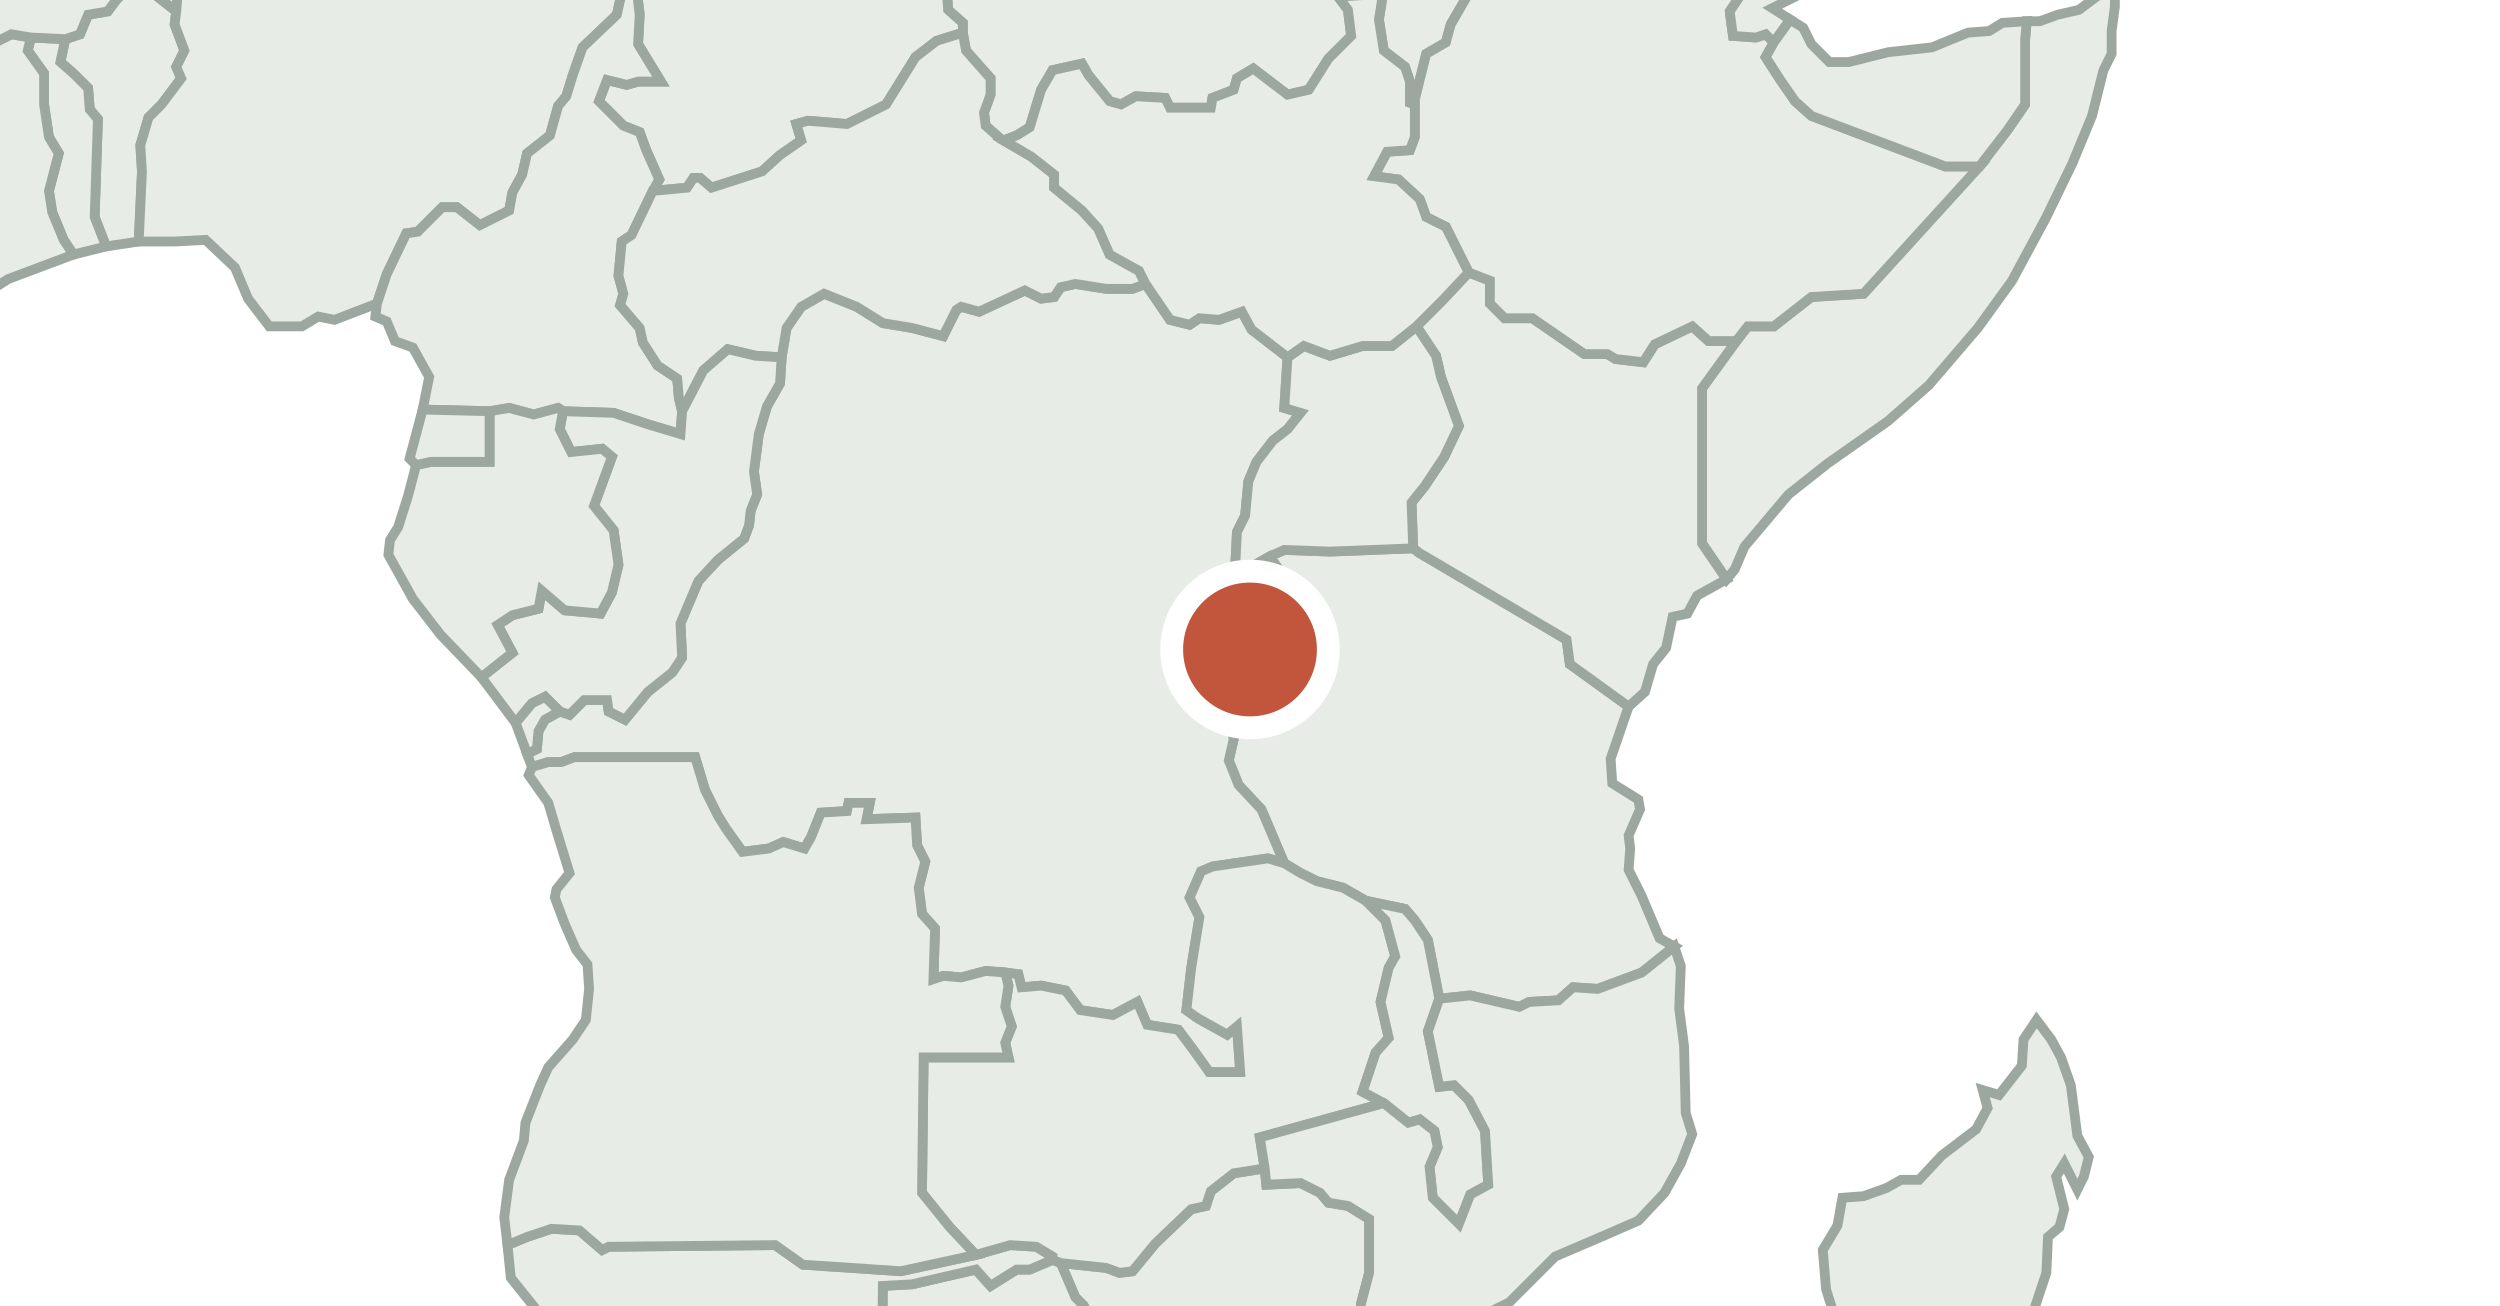
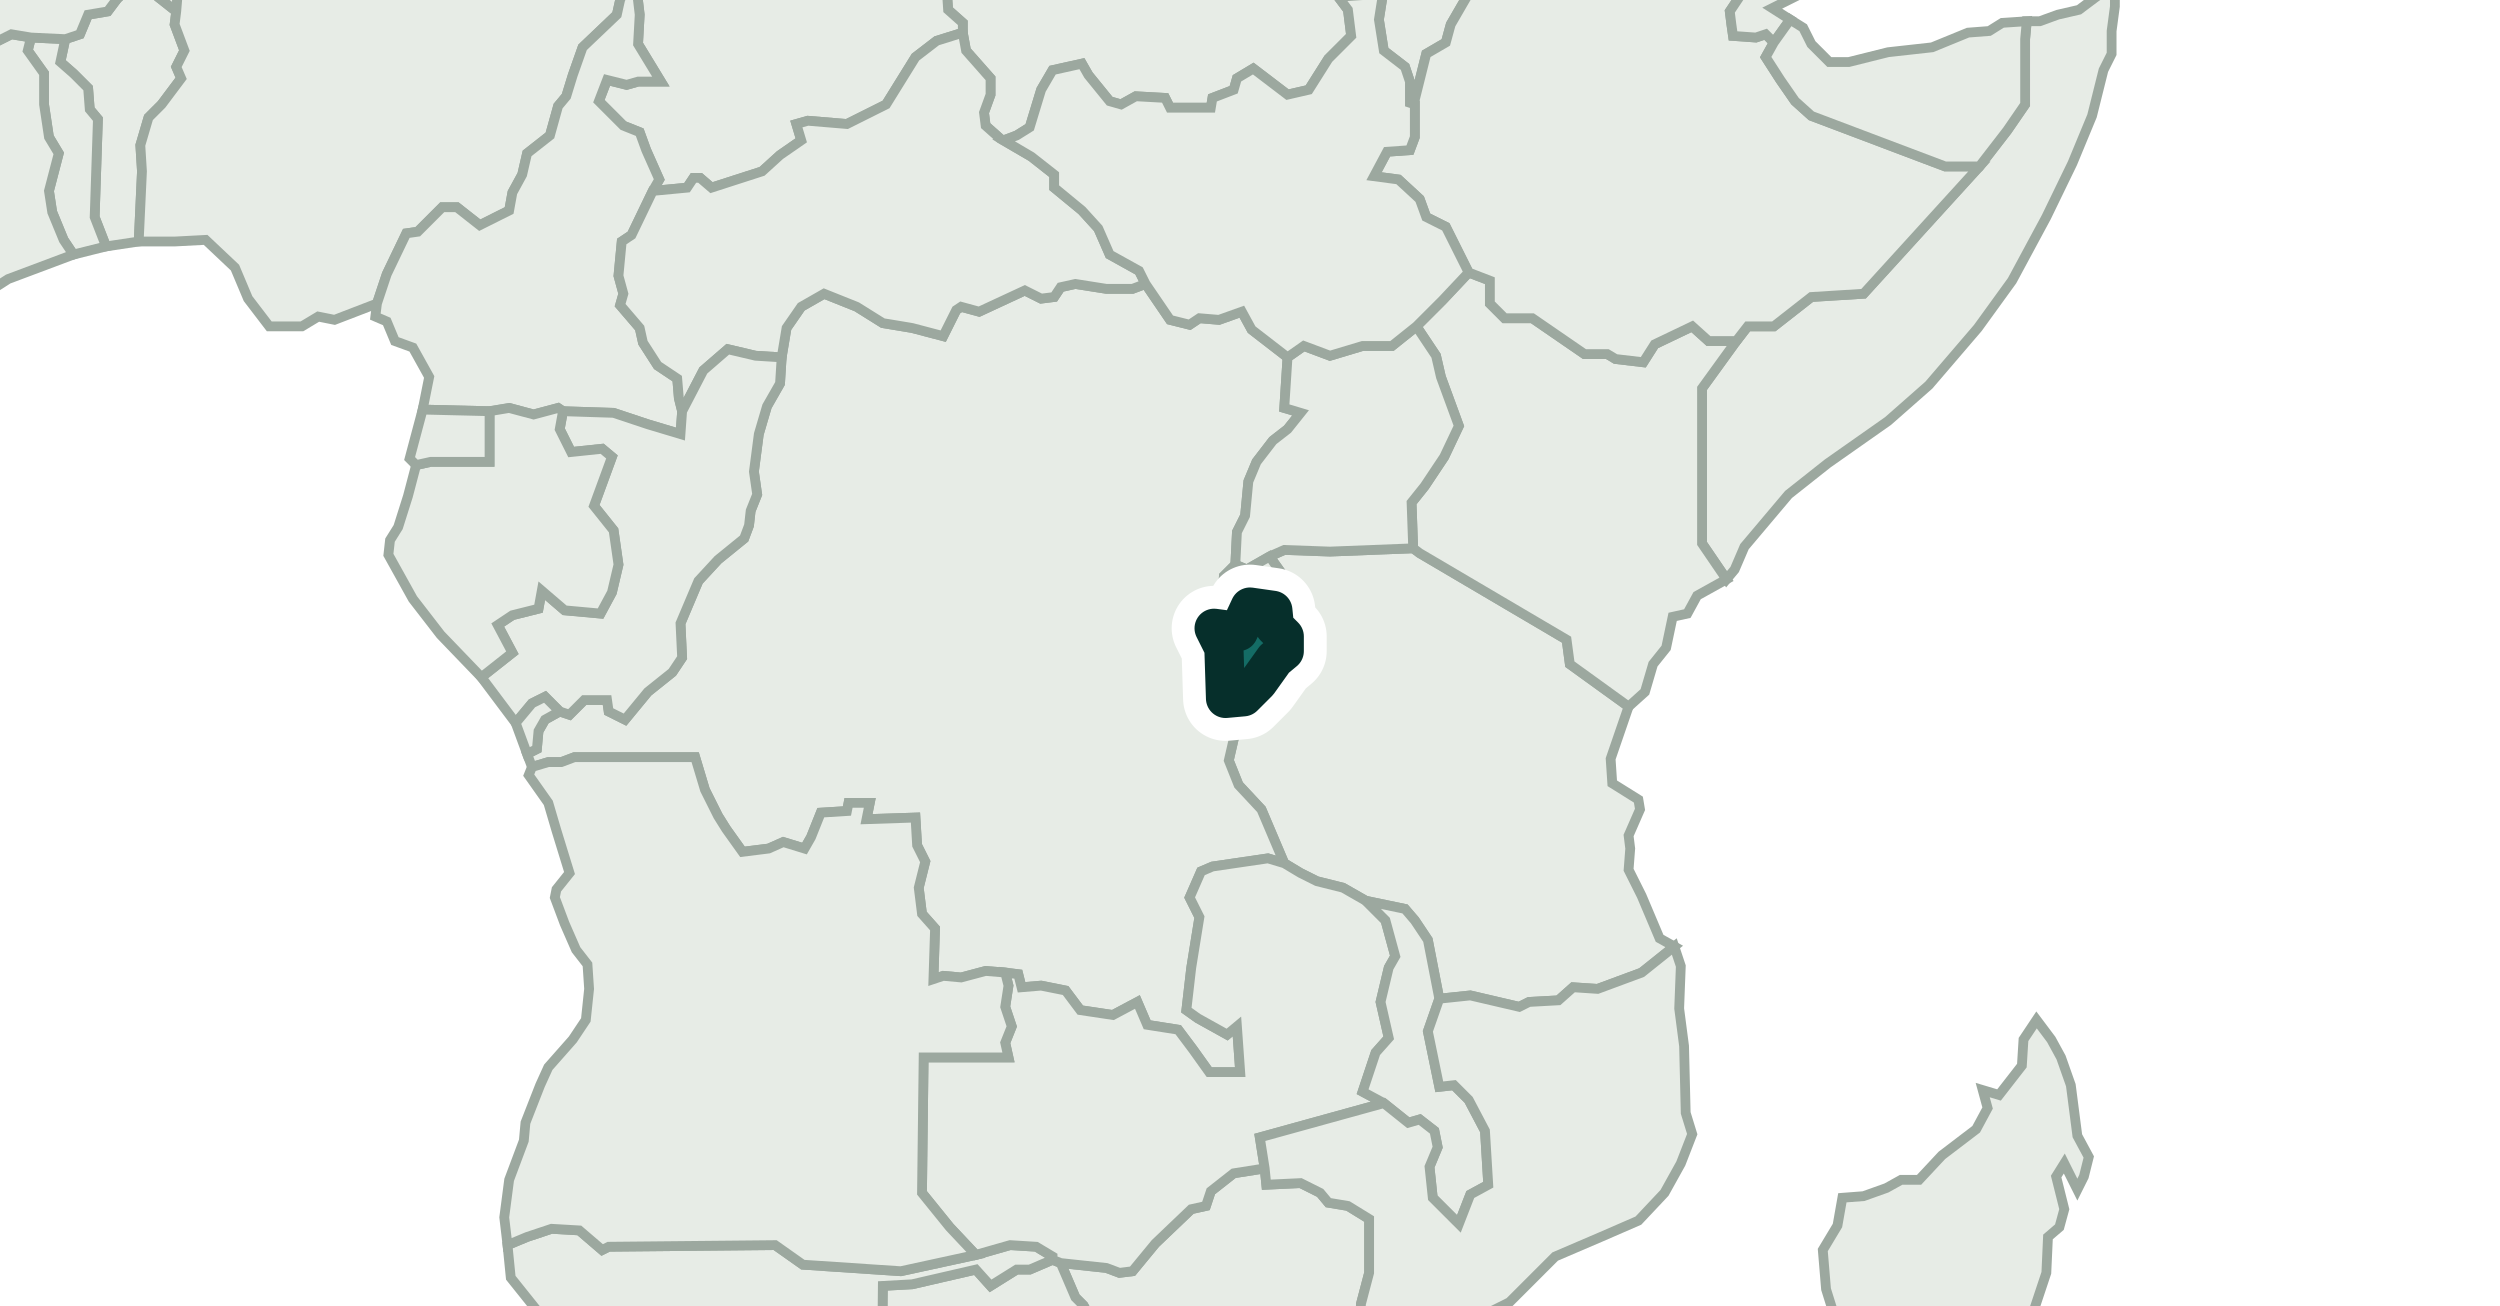
<svg xmlns="http://www.w3.org/2000/svg" viewBox="448.2 203.9 153.2 80" role="img" aria-label="Wereldkaart met een land ingekleurd">
  <rect width="900" height="470" fill="#ffffff" />
  <g>
    <path d="M900.0,277.0 L900.0,278.2 L898.4,278.9 L896.8,279.4 L896.5,278.4 L897.7,277.9 L898.5,277.8 L900.0,277.0 Z M895.3,280.7 L895.9,280.3 L896.8,281.0 L896.4,282.4 L894.8,282.8 L893.5,282.4 L893.2,281.3 L894.2,280.4 L895.3,280.7 Z M0.5,276.8 L0.2,278.1 L0.0,278.2 L0.0,277.0 L0.5,276.8 Z" fill="#e7ece6" stroke="#9ca89f" stroke-width="0.6" fill-rule="evenodd" vector-effect="non-scaling-stroke" />
    <path d="M534.8,237.5 L535.2,237.8 L544.2,243.1 L544.4,244.6 L548.0,247.2 L546.9,250.4 L547.0,251.9 L548.6,252.9 L548.7,253.5 L548.0,255.1 L548.1,255.9 L548.0,257.2 L548.8,258.8 L549.9,261.4 L550.8,261.9 L550.8,261.9 L548.8,263.5 L546.1,264.5 L544.6,264.4 L543.7,265.2 L541.9,265.3 L541.3,265.6 L538.3,264.9 L536.4,265.1 L535.7,261.5 L534.9,260.3 L534.3,259.6 L531.9,259.1 L530.5,258.3 L528.9,257.9 L527.9,257.4 L526.9,256.8 L526.9,256.8 L525.5,253.5 L524.1,252.0 L523.5,250.5 L523.8,249.2 L523.3,246.7 L524.4,246.6 L525.3,245.7 L526.3,244.3 L526.9,243.8 L526.9,242.9 L526.3,242.3 L526.2,241.3 L526.2,241.3 L526.9,241.0 L527.0,239.4 L526.0,238.0 L526.9,237.6 L529.7,237.7 L534.8,237.5 Z" fill="#e7ece6" stroke="#9ca89f" stroke-width="0.6" fill-rule="evenodd" vector-effect="non-scaling-stroke" />
    <path d="M523.3,246.7 L523.8,249.2 L523.5,250.5 L524.1,252.0 L525.5,253.5 L526.9,256.8 L526.9,256.8 L525.9,256.5 L522.5,257.0 L521.8,257.3 L521.1,258.9 L521.7,260.1 L521.2,263.2 L520.9,265.8 L521.6,266.3 L523.4,267.3 L524.0,266.8 L524.2,269.6 L522.3,269.6 L521.3,268.2 L520.4,267.0 L518.5,266.7 L517.9,265.3 L516.4,266.1 L514.4,265.8 L513.5,264.6 L512.0,264.3 L510.8,264.4 L510.6,263.6 L509.8,263.5 L508.6,263.4 L507.1,263.8 L506.0,263.7 L505.4,263.9 L505.5,260.8 L504.7,259.9 L504.5,258.3 L504.9,256.7 L504.4,255.7 L504.3,254.0 L501.3,254.1 L501.5,253.1 L500.2,253.1 L500.1,253.6 L498.5,253.7 L497.9,255.2 L497.5,255.9 L496.2,255.5 L495.3,255.9 L493.7,256.1 L492.7,254.7 L492.2,253.9 L491.4,252.3 L490.8,250.3 L483.4,250.3 L482.6,250.6 L481.8,250.6 L480.8,250.9 L480.5,250.1 L481.1,249.8 L481.2,248.7 L481.6,248.0 L482.5,247.5 L483.1,247.7 L484.0,246.8 L485.4,246.8 L485.5,247.5 L486.5,248.0 L487.9,246.3 L489.4,245.1 L490.0,244.2 L489.9,242.1 L491.0,239.5 L492.2,238.2 L493.8,236.9 L494.1,236.1 L494.2,235.2 L494.6,234.2 L494.4,232.8 L494.7,230.5 L495.2,228.8 L496.0,227.4 L496.1,225.8 L496.4,224.0 L497.3,222.7 L498.7,221.9 L500.7,222.7 L502.3,223.7 L504.1,224.0 L506.0,224.5 L506.8,222.9 L507.1,222.7 L508.2,223.0 L511.0,221.7 L512.0,222.2 L512.8,222.1 L513.2,221.5 L514.1,221.3 L516.0,221.6 L517.6,221.6 L518.4,221.3 L519.9,223.5 L521.1,223.8 L521.7,223.4 L522.9,223.5 L524.3,223.0 L524.9,224.1 L527.1,225.8 L527.1,225.8 L526.9,228.9 L527.9,229.2 L527.1,230.2 L526.2,230.9 L525.2,232.2 L524.7,233.4 L524.5,235.5 L524.0,236.5 L523.9,238.5 L523.2,239.2 L523.1,240.8 L522.8,241.0 L522.6,242.4 L523.2,243.6 L523.3,246.7 Z" fill="#e7ece6" stroke="#9ca89f" stroke-width="0.6" fill-rule="evenodd" vector-effect="non-scaling-stroke" />
    <path d="M554.0,239.4 L552.5,237.2 L552.5,227.7 L554.6,224.8 L555.3,223.9 L556.9,223.9 L559.2,222.1 L562.4,221.9 L569.5,214.1 L571.2,211.9 L572.3,210.3 L572.3,209.0 L572.3,206.3 L572.4,205.2 L572.4,205.2 L572.4,205.2 L573.2,205.2 L574.3,204.8 L575.6,204.5 L576.8,203.6 L577.8,203.6 L577.8,204.3 L577.6,205.8 L577.6,207.2 L577.1,208.2 L576.4,211.0 L575.2,213.9 L573.6,217.2 L571.5,221.1 L569.4,224.0 L566.4,227.5 L563.9,229.7 L560.2,232.3 L557.8,234.2 L555.1,237.4 L554.5,238.8 L554.0,239.4 Z" fill="#e7ece6" stroke="#9ca89f" stroke-width="0.6" fill-rule="evenodd" vector-effect="non-scaling-stroke" />
    <path d="M548.0,247.2 L544.4,244.6 L544.2,243.1 L535.2,237.8 L534.8,237.5 L534.7,234.7 L535.5,233.7 L536.7,231.9 L537.6,230.0 L536.5,227.0 L536.2,225.7 L535.0,223.9 L536.6,222.3 L538.2,220.6 L539.5,221.1 L539.5,222.5 L540.4,223.4 L542.1,223.4 L545.3,225.6 L546.1,225.6 L546.7,225.6 L547.2,225.9 L548.9,226.1 L549.6,225.0 L551.9,223.9 L552.9,224.8 L554.6,224.8 L552.5,227.7 L552.5,237.2 L554.0,239.4 L552.2,240.4 L551.6,241.5 L550.7,241.7 L550.3,243.6 L549.5,244.6 L549.0,246.3 L548.0,247.2 Z" fill="#e7ece6" stroke="#9ca89f" stroke-width="0.6" fill-rule="evenodd" vector-effect="non-scaling-stroke" />
    <path d="M511.4,213.5 L509.5,212.4 L508.6,211.6 L508.5,210.8 L508.9,209.7 L508.9,208.7 L507.4,207.0 L507.2,205.9 L507.2,205.3 L506.3,204.5 L506.2,203.0 L505.7,202.0 L504.8,202.1 L505.1,201.2 L505.7,200.1 L505.5,199.0 L506.3,198.2 L505.8,197.6 L506.4,196.0 L507.6,194.1 L509.7,194.2 L509.6,183.9 L509.6,182.8 L512.5,182.8 L512.5,177.6 L522.6,177.6 L532.2,177.6 L542.2,177.6 L543.0,180.1 L542.4,180.6 L542.8,183.3 L543.7,186.4 L544.7,187.0 L546.0,188.0 L544.8,189.5 L542.9,189.9 L542.1,190.7 L541.9,192.5 L540.8,196.3 L541.1,197.3 L540.7,199.6 L539.7,202.2 L538.2,203.5 L537.1,205.4 L536.8,206.5 L535.6,207.2 L534.9,210.0 L534.9,212.3 L534.9,210.3 L534.6,210.2 L534.6,208.9 L534.3,208.0 L533.0,207.0 L532.7,205.1 L533.0,203.2 L531.9,203.0 L531.7,203.6 L530.2,203.7 L530.8,204.5 L531.0,206.1 L529.6,207.5 L528.4,209.4 L527.1,209.7 L525.0,208.1 L524.0,208.7 L523.8,209.4 L522.5,209.9 L522.4,210.5 L519.9,210.5 L519.6,209.9 L517.8,209.8 L516.9,210.3 L516.2,210.1 L514.9,208.5 L514.5,207.8 L512.7,208.2 L512.0,209.4 L511.3,211.7 L510.5,212.2 L509.7,212.5 L511.4,213.5 Z" fill="#e7ece6" stroke="#9ca89f" stroke-width="0.6" fill-rule="evenodd" vector-effect="non-scaling-stroke" />
    <path d="M509.6,183.9 L509.7,194.2 L507.6,194.1 L506.4,196.0 L505.8,197.6 L506.3,198.2 L505.5,199.0 L505.7,200.1 L505.1,201.2 L504.8,202.1 L505.7,202.0 L506.2,203.0 L506.3,204.5 L507.2,205.3 L507.2,205.9 L505.6,206.4 L504.3,207.4 L502.5,210.3 L500.1,211.5 L497.7,211.3 L497.0,211.5 L497.3,212.5 L496.0,213.4 L494.9,214.4 L491.8,215.4 L491.1,214.8 L490.7,214.8 L490.3,215.4 L488.2,215.6 L488.6,214.9 L487.8,213.1 L487.4,212.0 L486.4,211.6 L484.9,210.1 L485.4,208.8 L486.6,209.1 L487.3,208.9 L488.7,208.9 L487.3,206.6 L487.4,204.8 L487.2,203.1 L486.2,201.4 L486.5,200.2 L484.9,200.1 L484.9,198.5 L483.9,197.5 L484.9,194.0 L488.1,191.6 L488.3,188.2 L489.2,182.9 L489.8,181.8 L488.7,180.9 L488.7,180.0 L487.7,179.4 L487.1,175.3 L489.7,173.9 L499.6,178.9 L509.6,183.9 Z" fill="#e7ece6" stroke="#9ca89f" stroke-width="0.6" fill-rule="evenodd" vector-effect="non-scaling-stroke" />
    <path d="M320.9,224.1 L319.4,226.5 L318.6,228.5 L317.7,229.5 L316.5,229.6 L316.1,228.9 L315.6,228.8 L314.8,229.5 L313.7,229.0 L314.3,227.9 L314.5,226.7 L315.0,225.5 L314.0,224.0 L313.8,222.2 L315.1,220.0 L316.0,220.3 L317.8,220.9 L320.4,223.1 L320.9,224.1 Z M465.5,105.8 L466.6,106.5 L470.2,107.0 L469.0,108.8 L468.7,110.7 L468.0,111.1 L466.8,110.9 L466.9,111.5 L465.1,113.0 L465.1,114.2 L466.3,113.8 L467.1,114.9 L467.0,115.6 L467.7,116.6 L466.9,117.4 L467.5,119.4 L468.9,119.8 L468.6,120.9 L466.3,122.4 L461.4,121.7 L457.8,122.5 L457.5,124.1 L454.6,124.4 L451.8,123.3 L450.8,123.8 L446.2,122.6 L445.2,121.6 L446.5,120.1 L447.0,114.8 L444.4,112.1 L442.6,110.8 L438.8,109.8 L438.5,107.9 L441.8,107.3 L446.0,108.0 L445.2,105.0 L447.5,106.1 L453.3,104.1 L454.1,102.0 L456.3,101.4 L456.6,102.4 L457.8,102.4 L459.0,103.5 L460.7,104.7 L462.0,104.5 L464.2,105.7 L464.7,105.9 L465.5,105.8 Z M471.9,123.7 L473.5,122.7 L473.9,124.9 L473.1,127.0 L471.9,126.4 L471.4,124.7 L471.9,123.7 Z" fill="#e7ece6" stroke="#9ca89f" stroke-width="0.6" fill-rule="evenodd" vector-effect="non-scaling-stroke" />
    <path d="M528.0,293.1 L526.6,292.8 L525.8,293.2 L524.6,292.7 L523.6,292.7 L522.0,291.5 L520.1,291.1 L519.3,289.4 L519.3,288.5 L518.2,288.2 L515.4,285.4 L514.6,283.9 L514.1,283.4 L513.2,281.3 L516.0,281.6 L516.8,281.9 L517.6,281.8 L519.0,280.1 L521.2,278.0 L522.1,277.8 L522.4,276.9 L523.8,275.8 L525.7,275.5 L525.8,276.5 L527.9,276.4 L529.1,277.0 L529.6,277.6 L530.8,277.8 L532.1,278.6 L532.1,281.9 L531.6,283.8 L531.5,285.7 L531.9,286.5 L531.6,288.0 L531.3,288.3 L530.6,290.1 L528.0,293.1 Z" fill="#e7ece6" stroke="#9ca89f" stroke-width="0.6" fill-rule="evenodd" vector-effect="non-scaling-stroke" />
    <path d="M523.6,292.7 L520.0,294.6 L517.8,296.6 L517.0,298.3 L516.2,299.3 L514.9,299.5 L514.4,300.7 L514.2,301.5 L512.6,302.2 L510.5,302.0 L509.3,301.3 L508.3,301.0 L507.1,301.6 L506.4,302.8 L505.3,303.6 L504.0,304.8 L502.2,305.1 L501.7,304.1 L501.9,302.5 L500.4,300.1 L499.7,299.7 L499.7,292.1 L502.2,292.0 L502.3,282.7 L504.1,282.6 L508.0,281.7 L508.9,282.7 L510.5,281.7 L511.3,281.7 L512.7,281.1 L513.2,281.3 L514.1,283.4 L514.6,283.9 L515.4,285.4 L518.2,288.2 L519.3,288.5 L519.3,289.4 L520.1,291.1 L522.0,291.5 L523.6,292.7 Z" fill="#e7ece6" stroke="#9ca89f" stroke-width="0.6" fill-rule="evenodd" vector-effect="non-scaling-stroke" />
    <path d="M499.7,299.7 L499.7,309.3 L497.5,310.7 L496.2,310.8 L494.6,310.3 L493.5,310.2 L493.0,309.0 L492.1,308.3 L490.9,309.6 L489.0,307.6 L488.0,305.7 L487.5,303.2 L486.9,301.3 L486.0,297.3 L486.0,294.2 L485.6,292.7 L484.7,291.7 L483.4,289.5 L482.1,286.4 L481.5,284.7 L479.5,282.2 L479.3,280.2 L480.5,279.7 L482.0,279.2 L483.7,279.3 L485.1,280.5 L485.5,280.3 L495.7,280.2 L497.4,281.4 L503.4,281.8 L508.0,280.8 L510.1,280.2 L511.7,280.3 L512.7,280.9 L512.7,281.1 L511.3,281.7 L510.5,281.7 L508.9,282.7 L508.0,281.7 L504.1,282.6 L502.3,282.7 L502.2,292.0 L499.7,292.1 L499.7,299.7 Z" fill="#e7ece6" stroke="#9ca89f" stroke-width="0.6" fill-rule="evenodd" vector-effect="non-scaling-stroke" />
    <path d="M421.2,202.5 L421.3,201.7 L421.1,200.7 L420.2,200.0 L419.7,198.5 L419.6,196.8 L420.4,196.4 L420.8,194.8 L421.6,194.8 L423.4,195.5 L424.8,195.0 L425.7,195.1 L426.1,194.6 L436.2,194.5 L436.7,192.7 L436.3,192.4 L435.1,181.1 L433.9,169.8 L437.7,169.8 L446.1,175.5 L454.6,181.2 L455.2,182.4 L456.7,183.2 L457.9,183.6 L457.9,185.2 L460.7,185.0 L460.7,191.0 L459.3,192.7 L459.1,194.3 L456.9,194.8 L453.5,195.0 L452.5,195.9 L450.9,196.0 L449.3,196.0 L448.7,195.5 L447.3,195.9 L445.0,197.0 L444.5,197.8 L442.6,199.0 L442.2,199.6 L441.2,200.2 L440.0,199.8 L439.3,200.5 L438.9,202.2 L436.9,204.4 L437.0,205.3 L436.3,206.4 L436.5,207.9 L435.5,208.3 L434.9,208.6 L434.5,207.5 L433.8,207.8 L433.3,207.8 L432.9,208.5 L430.9,208.5 L430.3,208.1 L429.9,208.3 L429.2,207.6 L429.3,206.8 L429.0,206.5 L428.4,206.8 L428.5,205.9 L429.1,205.2 L428.0,204.2 L427.7,203.4 L427.2,202.9 L426.7,202.8 L426.1,203.2 L425.3,203.5 L424.6,204.1 L423.5,203.9 L422.8,203.2 L422.4,203.1 L421.8,203.5 L421.4,203.5 L421.2,202.5 Z" fill="#e7ece6" stroke="#9ca89f" stroke-width="0.6" fill-rule="evenodd" vector-effect="non-scaling-stroke" />
    <path d="M456.7,218.7 L454.7,219.0 L454.0,217.2 L454.2,211.2 L453.7,210.6 L453.6,209.3 L452.7,208.4 L451.9,207.7 L452.2,206.3 L453.1,206.0 L453.6,204.8 L454.8,204.6 L455.4,203.8 L456.2,203.1 L457.1,203.1 L459.0,204.6 L458.9,205.4 L459.5,207.0 L459.0,208.0 L459.3,208.7 L458.1,210.3 L457.3,211.1 L456.8,212.8 L456.9,214.4 L456.7,218.7 Z" fill="#e7ece6" stroke="#9ca89f" stroke-width="0.6" fill-rule="evenodd" vector-effect="non-scaling-stroke" />
    <path d="M487.1,175.3 L487.7,179.4 L488.7,180.0 L488.7,180.9 L489.8,181.8 L489.2,182.9 L488.3,188.2 L488.1,191.6 L484.9,194.0 L483.9,197.5 L484.9,198.5 L484.9,200.1 L486.5,200.2 L486.2,201.4 L485.5,201.6 L485.5,202.4 L485.0,202.5 L483.3,199.6 L482.7,199.5 L480.8,201.0 L478.8,200.2 L477.5,200.0 L476.8,200.4 L475.3,200.3 L473.8,201.4 L472.5,201.5 L469.5,200.2 L468.3,200.8 L467.1,200.8 L466.1,199.8 L463.6,198.8 L460.9,199.1 L460.3,199.7 L459.9,201.2 L459.2,202.2 L459.0,204.6 L457.1,203.1 L456.2,203.1 L455.4,203.8 L455.4,202.0 L452.6,201.4 L452.5,200.2 L451.1,198.5 L450.7,197.3 L450.9,196.0 L452.5,195.9 L453.5,195.0 L456.9,194.8 L459.1,194.3 L459.3,192.7 L460.7,191.0 L460.7,185.0 L464.2,183.8 L471.4,178.7 L480.0,173.7 L484.0,174.8 L485.4,176.3 L487.1,175.3 Z" fill="#e7ece6" stroke="#9ca89f" stroke-width="0.6" fill-rule="evenodd" vector-effect="non-scaling-stroke" />
    <path d="M456.7,218.7 L456.9,214.4 L456.8,212.8 L457.3,211.1 L458.1,210.3 L459.3,208.7 L459.0,208.0 L459.5,207.0 L458.9,205.4 L459.0,204.6 L459.2,202.2 L459.9,201.2 L460.3,199.7 L460.9,199.1 L463.6,198.8 L466.1,199.8 L467.1,200.8 L468.3,200.8 L469.5,200.2 L472.5,201.5 L473.8,201.4 L475.3,200.3 L476.8,200.4 L477.5,200.0 L478.8,200.2 L480.8,201.0 L482.7,199.5 L483.3,199.6 L485.0,202.5 L485.5,202.4 L486.4,203.4 L486.2,203.9 L486.0,204.8 L483.9,206.8 L483.3,208.5 L482.9,209.8 L482.4,210.4 L481.9,212.2 L480.5,213.3 L480.2,214.6 L479.6,215.7 L479.4,216.8 L477.6,217.7 L476.2,216.6 L475.3,216.6 L473.8,218.1 L473.1,218.2 L471.9,220.7 L471.3,222.5 L468.7,223.5 L467.7,223.3 L466.7,223.9 L464.7,223.9 L463.4,222.2 L462.6,220.3 L460.8,218.6 L458.9,218.7 L456.7,218.7 Z" fill="#e7ece6" stroke="#9ca89f" stroke-width="0.6" fill-rule="evenodd" vector-effect="non-scaling-stroke" />
    <path d="M486.2,201.4 L487.2,203.1 L487.4,204.8 L487.3,206.6 L488.7,208.9 L487.3,208.9 L486.6,209.1 L485.4,208.8 L484.9,210.1 L486.4,211.6 L487.4,212.0 L487.8,213.1 L488.6,214.9 L488.2,215.6 L486.9,218.3 L486.3,218.7 L486.1,220.8 L486.4,221.9 L486.2,222.6 L487.4,224.0 L487.6,224.9 L488.5,226.3 L489.7,227.1 L489.8,228.3 L490.0,229.1 L489.9,230.5 L487.9,229.9 L485.8,229.2 L482.7,229.1 L482.4,228.9 L480.9,229.3 L479.4,228.9 L478.2,229.1 L474.1,229.0 L474.5,227.0 L473.5,225.2 L472.4,224.8 L471.9,223.6 L471.2,223.3 L471.3,222.5 L471.9,220.7 L473.1,218.2 L473.8,218.1 L475.3,216.6 L476.2,216.6 L477.6,217.7 L479.4,216.8 L479.6,215.7 L480.2,214.6 L480.5,213.3 L481.9,212.2 L482.4,210.4 L482.9,209.8 L483.3,208.5 L483.9,206.8 L486.0,204.8 L486.2,203.9 L486.4,203.4 L485.5,202.4 L485.5,201.6 L486.2,201.4 Z" fill="#e7ece6" stroke="#9ca89f" stroke-width="0.6" fill-rule="evenodd" vector-effect="non-scaling-stroke" />
    <path d="M452.2,206.3 L451.9,207.7 L452.7,208.4 L453.6,209.3 L453.7,210.6 L454.2,211.2 L454.0,217.2 L454.7,219.0 L452.7,219.5 L452.1,218.6 L451.4,216.9 L451.2,215.6 L451.8,213.3 L451.2,212.3 L450.9,210.3 L450.9,208.4 L449.9,207.0 L450.1,206.2 L452.2,206.3 Z" fill="#e7ece6" stroke="#9ca89f" stroke-width="0.6" fill-rule="evenodd" vector-effect="non-scaling-stroke" />
    <path d="M450.1,206.2 L449.9,207.0 L450.9,208.4 L450.9,210.3 L451.2,212.3 L451.8,213.3 L451.2,215.6 L451.4,216.9 L452.1,218.6 L452.7,219.5 L448.7,221.0 L447.3,221.9 L445.1,222.7 L442.9,222.0 L443.0,220.9 L441.9,218.7 L442.5,215.7 L443.6,213.5 L442.9,209.8 L442.6,207.9 L442.6,206.4 L447.0,206.3 L448.1,206.4 L448.9,206.0 L450.1,206.2 Z" fill="#e7ece6" stroke="#9ca89f" stroke-width="0.6" fill-rule="evenodd" vector-effect="non-scaling-stroke" />
    <path d="M436.5,207.9 L436.3,206.4 L437.0,205.3 L436.9,204.4 L438.9,202.2 L439.3,200.5 L440.0,199.8 L441.2,200.2 L442.2,199.6 L442.6,199.0 L444.5,197.8 L445.0,197.0 L447.3,195.9 L448.7,195.5 L449.3,196.0 L450.9,196.0 L450.7,197.3 L451.1,198.5 L452.5,200.2 L452.6,201.4 L455.4,202.0 L455.4,203.8 L454.8,204.6 L453.6,204.8 L453.1,206.0 L452.2,206.3 L450.1,206.2 L448.9,206.0 L448.1,206.4 L447.0,206.3 L442.6,206.4 L442.6,207.9 L442.9,209.8 L441.2,209.1 L440.0,209.2 L439.2,209.9 L438.1,209.4 L437.6,208.5 L436.5,207.9 Z" fill="#e7ece6" stroke="#9ca89f" stroke-width="0.6" fill-rule="evenodd" vector-effect="non-scaling-stroke" />
    <path d="M518.4,221.3 L517.6,221.6 L516.0,221.6 L514.1,221.3 L513.2,221.5 L512.8,222.1 L512.0,222.2 L511.0,221.7 L508.2,223.0 L507.1,222.7 L506.8,222.9 L506.0,224.5 L504.1,224.0 L502.3,223.7 L500.7,222.7 L498.7,221.9 L497.3,222.7 L496.4,224.0 L496.1,225.8 L494.5,225.7 L492.8,225.3 L491.3,226.6 L490.0,229.1 L489.8,228.3 L489.7,227.1 L488.5,226.3 L487.6,224.9 L487.4,224.0 L486.2,222.6 L486.4,221.9 L486.1,220.8 L486.3,218.7 L486.9,218.3 L488.2,215.6 L490.3,215.4 L490.7,214.8 L491.1,214.8 L491.8,215.4 L494.9,214.4 L496.0,213.4 L497.3,212.5 L497.0,211.5 L497.7,211.3 L500.1,211.5 L502.5,210.3 L504.3,207.4 L505.6,206.4 L507.2,205.9 L507.4,207.0 L508.9,208.7 L508.9,209.7 L508.5,210.8 L508.6,211.6 L509.5,212.4 L511.4,213.5 L512.8,214.6 L512.8,215.4 L514.5,216.8 L515.5,217.9 L516.2,219.5 L518.0,220.5 L518.4,221.3 Z" fill="#e7ece6" stroke="#9ca89f" stroke-width="0.6" fill-rule="evenodd" vector-effect="non-scaling-stroke" />
    <path d="M496.1,225.8 L496.0,227.4 L495.2,228.8 L494.7,230.5 L494.4,232.8 L494.6,234.2 L494.2,235.2 L494.1,236.1 L493.8,236.9 L492.2,238.2 L491.0,239.5 L489.9,242.1 L490.0,244.2 L489.4,245.1 L487.9,246.3 L486.5,248.0 L485.5,247.5 L485.4,246.8 L484.0,246.8 L483.1,247.7 L482.5,247.5 L481.6,246.6 L480.8,247.0 L479.8,248.2 L477.7,245.4 L479.6,243.9 L478.7,242.2 L479.6,241.6 L481.2,241.2 L481.4,240.1 L482.8,241.3 L485.0,241.5 L485.7,240.2 L486.1,238.5 L485.8,236.4 L484.6,234.9 L485.7,231.9 L485.1,231.4 L483.2,231.6 L482.5,230.2 L482.7,229.1 L485.8,229.2 L487.9,229.9 L489.9,230.5 L490.0,229.1 L491.3,226.6 L492.8,225.3 L494.5,225.7 L496.1,225.8 Z" fill="#e7ece6" stroke="#9ca89f" stroke-width="0.6" fill-rule="evenodd" vector-effect="non-scaling-stroke" />
    <path d="M478.2,229.1 L479.4,228.9 L480.9,229.3 L482.4,228.9 L482.7,229.1 L482.5,230.2 L483.2,231.6 L485.1,231.4 L485.7,231.9 L484.6,234.9 L485.8,236.4 L486.1,238.5 L485.7,240.2 L485.0,241.5 L482.8,241.3 L481.4,240.1 L481.2,241.2 L479.6,241.6 L478.7,242.2 L479.6,243.9 L477.7,245.4 L475.2,242.8 L473.5,240.6 L472.0,237.9 L472.1,237.0 L472.6,236.2 L473.2,234.3 L473.7,232.4 L474.6,232.2 L478.2,232.2 L478.2,229.1 Z" fill="#e7ece6" stroke="#9ca89f" stroke-width="0.6" fill-rule="evenodd" vector-effect="non-scaling-stroke" />
    <path d="M474.1,229.0 L478.2,229.1 L478.2,232.2 L474.6,232.2 L473.7,232.4 L473.3,232.0 L474.1,229.0 Z" fill="#e7ece6" stroke="#9ca89f" stroke-width="0.6" fill-rule="evenodd" vector-effect="non-scaling-stroke" />
    <path d="M526.9,256.8 L527.9,257.4 L528.9,257.9 L530.5,258.3 L531.9,259.1 L533.1,260.3 L533.7,262.5 L533.3,263.2 L532.8,265.3 L533.3,267.5 L532.5,268.4 L531.7,270.8 L533.0,271.5 L525.4,273.6 L525.7,275.5 L523.8,275.8 L522.4,276.9 L522.1,277.8 L521.2,278.0 L519.0,280.1 L517.6,281.8 L516.8,281.9 L516.0,281.6 L513.2,281.3 L512.7,281.1 L512.7,280.9 L511.7,280.3 L510.1,280.2 L508.0,280.8 L506.4,279.1 L504.7,277.0 L504.8,268.7 L510.0,268.7 L509.8,267.8 L510.2,266.8 L509.8,265.6 L510.0,264.3 L509.8,263.5 L510.6,263.6 L510.8,264.4 L512.0,264.3 L513.5,264.6 L514.4,265.8 L516.4,266.1 L517.9,265.3 L518.5,266.7 L520.4,267.0 L521.3,268.2 L522.3,269.6 L524.2,269.6 L524.0,266.8 L523.4,267.3 L521.6,266.3 L520.9,265.8 L521.2,263.2 L521.7,260.1 L521.1,258.9 L521.8,257.3 L522.5,257.0 L525.9,256.5 L526.9,256.8 Z" fill="#e7ece6" stroke="#9ca89f" stroke-width="0.6" fill-rule="evenodd" vector-effect="non-scaling-stroke" />
    <path d="M531.9,259.1 L534.3,259.6 L534.9,260.3 L535.7,261.5 L536.4,265.1 L535.7,267.1 L536.4,270.5 L537.3,270.4 L538.2,271.3 L539.2,273.2 L539.4,276.5 L538.3,277.1 L537.6,278.9 L536.0,277.3 L535.8,275.4 L536.3,274.2 L536.1,273.2 L535.2,272.5 L534.5,272.7 L533.0,271.5 L531.7,270.8 L532.5,268.4 L533.3,267.5 L532.8,265.3 L533.3,263.2 L533.7,262.5 L533.1,260.3 L531.9,259.1 Z" fill="#e7ece6" stroke="#9ca89f" stroke-width="0.6" fill-rule="evenodd" vector-effect="non-scaling-stroke" />
    <path d="M536.4,265.1 L538.3,264.9 L541.3,265.6 L541.9,265.3 L543.7,265.2 L544.6,264.4 L546.1,264.5 L548.8,263.5 L550.8,261.9 L550.8,261.9 L550.8,261.9 L551.2,263.1 L551.1,265.7 L551.4,268.0 L551.5,272.1 L551.9,273.4 L551.2,275.2 L550.2,277.0 L548.6,278.7 L546.3,279.7 L543.5,280.9 L540.7,283.7 L539.7,284.2 L538.0,286.1 L537.0,286.7 L536.8,288.5 L537.9,290.5 L538.4,292.0 L538.5,292.8 L538.9,292.7 L538.8,295.2 L538.4,296.5 L539.0,296.9 L538.6,298.0 L537.6,298.9 L535.5,299.8 L532.5,301.2 L531.4,302.2 L531.7,303.3 L532.3,303.5 L532.1,304.8 L530.2,304.8 L530.0,303.7 L529.6,302.5 L529.4,301.5 L529.8,298.6 L529.2,296.8 L528.0,293.1 L530.6,290.1 L531.3,288.3 L531.6,288.0 L531.9,286.5 L531.5,285.7 L531.6,283.8 L532.1,281.9 L532.1,278.6 L530.8,277.8 L529.6,277.6 L529.1,277.0 L527.9,276.4 L525.8,276.5 L525.7,275.5 L525.4,273.6 L533.0,271.5 L534.5,272.7 L535.2,272.5 L536.1,273.2 L536.3,274.2 L535.8,275.4 L536.0,277.3 L537.6,278.9 L538.3,277.1 L539.4,276.5 L539.2,273.2 L538.2,271.3 L537.3,270.4 L536.4,270.5 L535.7,267.1 L536.4,265.1 Z" fill="#e7ece6" stroke="#9ca89f" stroke-width="0.6" fill-rule="evenodd" vector-effect="non-scaling-stroke" />
    <path d="M482.5,247.5 L481.6,248.0 L481.2,248.7 L481.1,249.8 L480.5,250.1 L479.8,248.2 L480.8,247.0 L481.6,246.6 L482.5,247.5 Z M480.8,250.9 L481.8,250.6 L482.6,250.6 L483.4,250.3 L490.8,250.3 L491.4,252.3 L492.2,253.9 L492.7,254.7 L493.7,256.1 L495.3,255.9 L496.2,255.5 L497.5,255.9 L497.9,255.2 L498.5,253.7 L500.1,253.6 L500.2,253.1 L501.5,253.1 L501.3,254.1 L504.3,254.0 L504.4,255.7 L504.9,256.7 L504.5,258.3 L504.7,259.9 L505.5,260.8 L505.4,263.9 L506.0,263.7 L507.1,263.8 L508.6,263.4 L509.8,263.5 L510.0,264.3 L509.8,265.6 L510.2,266.8 L509.8,267.8 L510.0,268.7 L504.8,268.7 L504.7,277.0 L506.4,279.1 L508.0,280.8 L503.4,281.8 L497.4,281.4 L495.7,280.2 L485.5,280.3 L485.1,280.5 L483.7,279.3 L482.0,279.2 L480.5,279.7 L479.3,280.2 L479.1,278.5 L479.4,276.2 L480.3,273.8 L480.4,272.7 L481.3,270.4 L481.8,269.3 L483.3,267.6 L484.1,266.4 L484.3,264.5 L484.2,263.0 L483.5,262.1 L482.8,260.5 L482.2,258.9 L482.3,258.4 L483.1,257.4 L482.3,254.8 L481.8,253.1 L480.6,251.4 L480.8,250.9 Z" fill="#e7ece6" stroke="#9ca89f" stroke-width="0.6" fill-rule="evenodd" vector-effect="non-scaling-stroke" />
    <path d="M526.2,241.3 L526.3,242.3 L526.9,242.9 L526.9,243.8 L526.3,244.3 L525.3,245.7 L524.4,246.6 L523.3,246.7 L523.2,243.6 L522.6,242.4 L524.1,242.6 L524.8,241.1 L526.2,241.3 Z" fill="#e7ece6" stroke="#9ca89f" stroke-width="0.6" fill-rule="evenodd" vector-effect="non-scaling-stroke" />
    <path d="M573.9,267.6 L574.5,268.7 L575.1,270.4 L575.5,273.5 L576.2,274.8 L575.9,276.0 L575.5,276.8 L574.7,275.2 L574.2,276.0 L574.7,278.0 L574.4,279.1 L573.7,279.7 L573.6,281.9 L572.6,284.9 L571.4,288.5 L569.8,293.5 L568.9,297.1 L567.7,300.1 L565.7,300.7 L563.5,301.8 L562.1,301.2 L560.1,300.2 L559.4,298.9 L559.2,296.6 L558.4,294.5 L558.1,292.6 L558.6,290.7 L559.7,290.3 L559.7,289.4 L560.9,287.4 L561.2,285.7 L560.6,284.5 L560.1,282.9 L559.9,280.5 L560.8,279.0 L561.1,277.3 L562.4,277.2 L563.8,276.7 L564.7,276.2 L565.8,276.2 L567.2,274.7 L569.3,273.1 L570.0,271.8 L569.7,270.7 L570.7,271.0 L572.1,269.2 L572.2,267.6 L573.0,266.4 L573.9,267.6 Z" fill="#e7ece6" stroke="#9ca89f" stroke-width="0.6" fill-rule="evenodd" vector-effect="non-scaling-stroke" />
    <path d="M569.5,214.1 L562.4,221.9 L559.2,222.1 L556.9,223.9 L555.3,223.9 L554.6,224.8 L552.9,224.8 L551.9,223.9 L549.6,225.0 L548.9,226.1 L547.2,225.9 L546.7,225.6 L546.1,225.6 L545.3,225.6 L542.1,223.4 L540.4,223.4 L539.5,222.5 L539.5,221.1 L538.2,220.6 L536.8,217.8 L535.6,217.2 L535.2,216.1 L533.9,214.9 L532.4,214.7 L533.2,213.2 L534.6,213.1 L534.9,212.3 L534.9,210.0 L535.6,207.2 L536.8,206.5 L537.1,205.4 L538.2,203.5 L539.7,202.2 L540.7,199.6 L541.1,197.3 L544.0,197.9 L544.8,195.9 L546.3,197.1 L547.7,196.5 L548.4,197.1 L550.1,197.1 L552.2,198.1 L552.9,199.0 L554.0,199.9 L555.0,201.4 L555.9,202.3 L555.0,203.4 L554.2,204.6 L554.3,205.4 L554.4,206.1 L555.8,206.2 L556.4,206.0 L556.9,206.5 L556.4,207.4 L557.3,208.8 L558.2,210.1 L559.2,211.0 L567.4,214.1 L569.5,214.1 Z" fill="#e7ece6" stroke="#9ca89f" stroke-width="0.6" fill-rule="evenodd" vector-effect="non-scaling-stroke" />
    <path d="M555.9,202.3 L556.9,202.5 L557.7,201.8 L558.3,202.6 L558.2,203.7 L556.8,204.4 L557.9,205.1 L556.9,206.5 L556.4,206.0 L555.8,206.2 L554.4,206.1 L554.3,205.4 L554.2,204.6 L555.0,203.4 L555.9,202.3 Z" fill="#e7ece6" stroke="#9ca89f" stroke-width="0.6" fill-rule="evenodd" vector-effect="non-scaling-stroke" />
    <path d="M572.4,205.2 L572.4,205.2 L572.4,205.2 L572.3,206.3 L572.3,209.0 L572.3,210.3 L571.2,211.9 L569.5,214.1 L567.4,214.1 L559.2,211.0 L558.2,210.1 L557.3,208.8 L556.4,207.4 L556.9,206.5 L557.9,205.1 L558.7,205.6 L559.2,206.6 L560.3,207.7 L561.5,207.7 L563.9,207.1 L566.6,206.8 L568.8,205.9 L570.1,205.8 L570.9,205.3 L572.4,205.2 L572.4,205.2 Z" fill="#e7ece6" stroke="#9ca89f" stroke-width="0.6" fill-rule="evenodd" vector-effect="non-scaling-stroke" />
    <path d="M534.8,237.5 L529.7,237.7 L526.9,237.6 L526.0,238.0 L524.6,238.8 L523.9,238.5 L524.0,236.5 L524.5,235.5 L524.7,233.4 L525.2,232.2 L526.2,230.9 L527.1,230.2 L527.9,229.2 L526.9,228.9 L527.1,225.8 L527.1,225.8 L528.1,225.1 L529.7,225.7 L531.7,225.1 L533.5,225.1 L535.0,223.9 L536.2,225.7 L536.5,227.0 L537.6,230.0 L536.7,231.9 L535.5,233.7 L534.7,234.7 L534.8,237.5 Z" fill="#e7ece6" stroke="#9ca89f" stroke-width="0.6" fill-rule="evenodd" vector-effect="non-scaling-stroke" />
    <path d="M526.0,238.0 L527.0,239.4 L526.9,241.0 L526.2,241.3 L526.2,241.3 L524.8,241.1 L524.1,242.6 L522.6,242.4 L522.8,241.0 L523.1,240.8 L523.2,239.2 L523.9,238.5 L524.6,238.8 L526.0,238.0 Z" fill="#e7ece6" stroke="#9ca89f" stroke-width="0.6" fill-rule="evenodd" vector-effect="non-scaling-stroke" />
    <path d="M527.1,225.8 L524.9,224.1 L524.3,223.0 L522.9,223.5 L521.7,223.4 L521.1,223.8 L519.9,223.5 L518.4,221.3 L518.0,220.5 L516.2,219.5 L515.5,217.9 L514.5,216.8 L512.8,215.4 L512.8,214.6 L511.4,213.5 L509.7,212.5 L510.5,212.2 L511.3,211.7 L512.0,209.4 L512.7,208.2 L514.5,207.8 L514.9,208.5 L516.2,210.1 L516.9,210.3 L517.8,209.8 L519.6,209.9 L519.9,210.5 L522.4,210.5 L522.5,209.9 L523.8,209.4 L524.0,208.7 L525.0,208.1 L527.1,209.7 L528.4,209.4 L529.6,207.5 L531.0,206.1 L530.8,204.5 L530.2,203.7 L531.7,203.6 L531.9,203.0 L533.0,203.2 L532.7,205.1 L533.0,207.0 L534.3,208.0 L534.6,208.9 L534.6,210.2 L534.9,210.3 L534.9,212.3 L534.6,213.1 L533.2,213.2 L532.4,214.7 L533.9,214.9 L535.2,216.1 L535.6,217.2 L536.8,217.8 L538.2,220.6 L536.6,222.3 L535.0,223.9 L533.5,225.1 L531.7,225.1 L529.7,225.7 L528.1,225.1 L527.1,225.8 Z" fill="#e7ece6" stroke="#9ca89f" stroke-width="0.6" fill-rule="evenodd" vector-effect="non-scaling-stroke" />
  </g>
-   <path d="M526.2,241.3 L526.3,242.3 L526.9,242.9 L526.9,243.8 L526.3,244.3 L525.3,245.7 L524.4,246.6 L523.3,246.7 L523.2,243.6 L522.6,242.4 L524.1,242.6 L524.8,241.1 L526.2,241.3 Z" fill="#2f7d4f" stroke="#173f3a" stroke-width="1.8" fill-rule="evenodd" vector-effect="non-scaling-stroke" />
-   <circle cx="524.8" cy="243.7" r="4.8" fill="#c2563d" stroke="#ffffff" stroke-width="1.4" />
+   <path d="M526.2,241.3 L526.3,242.3 L526.9,242.9 L526.9,243.8 L526.3,244.3 L525.3,245.7 L524.4,246.6 L523.3,246.7 L523.2,243.6 L522.6,242.4 L524.1,242.6 L524.8,241.1 L526.2,241.3 Z" fill="#146c65" stroke="#ffffff" stroke-width="5.2" stroke-linejoin="round" fill-rule="evenodd" vector-effect="non-scaling-stroke" />
+   <path d="M526.2,241.3 L526.3,242.3 L526.9,242.9 L526.9,243.8 L526.3,244.3 L525.3,245.7 L524.4,246.6 L523.3,246.7 L523.2,243.6 L522.6,242.4 L524.1,242.6 L524.8,241.1 L526.2,241.3 Z" fill="#146c65" stroke="#062f2b" stroke-width="2.4" stroke-linejoin="round" fill-rule="evenodd" vector-effect="non-scaling-stroke" />
</svg>
